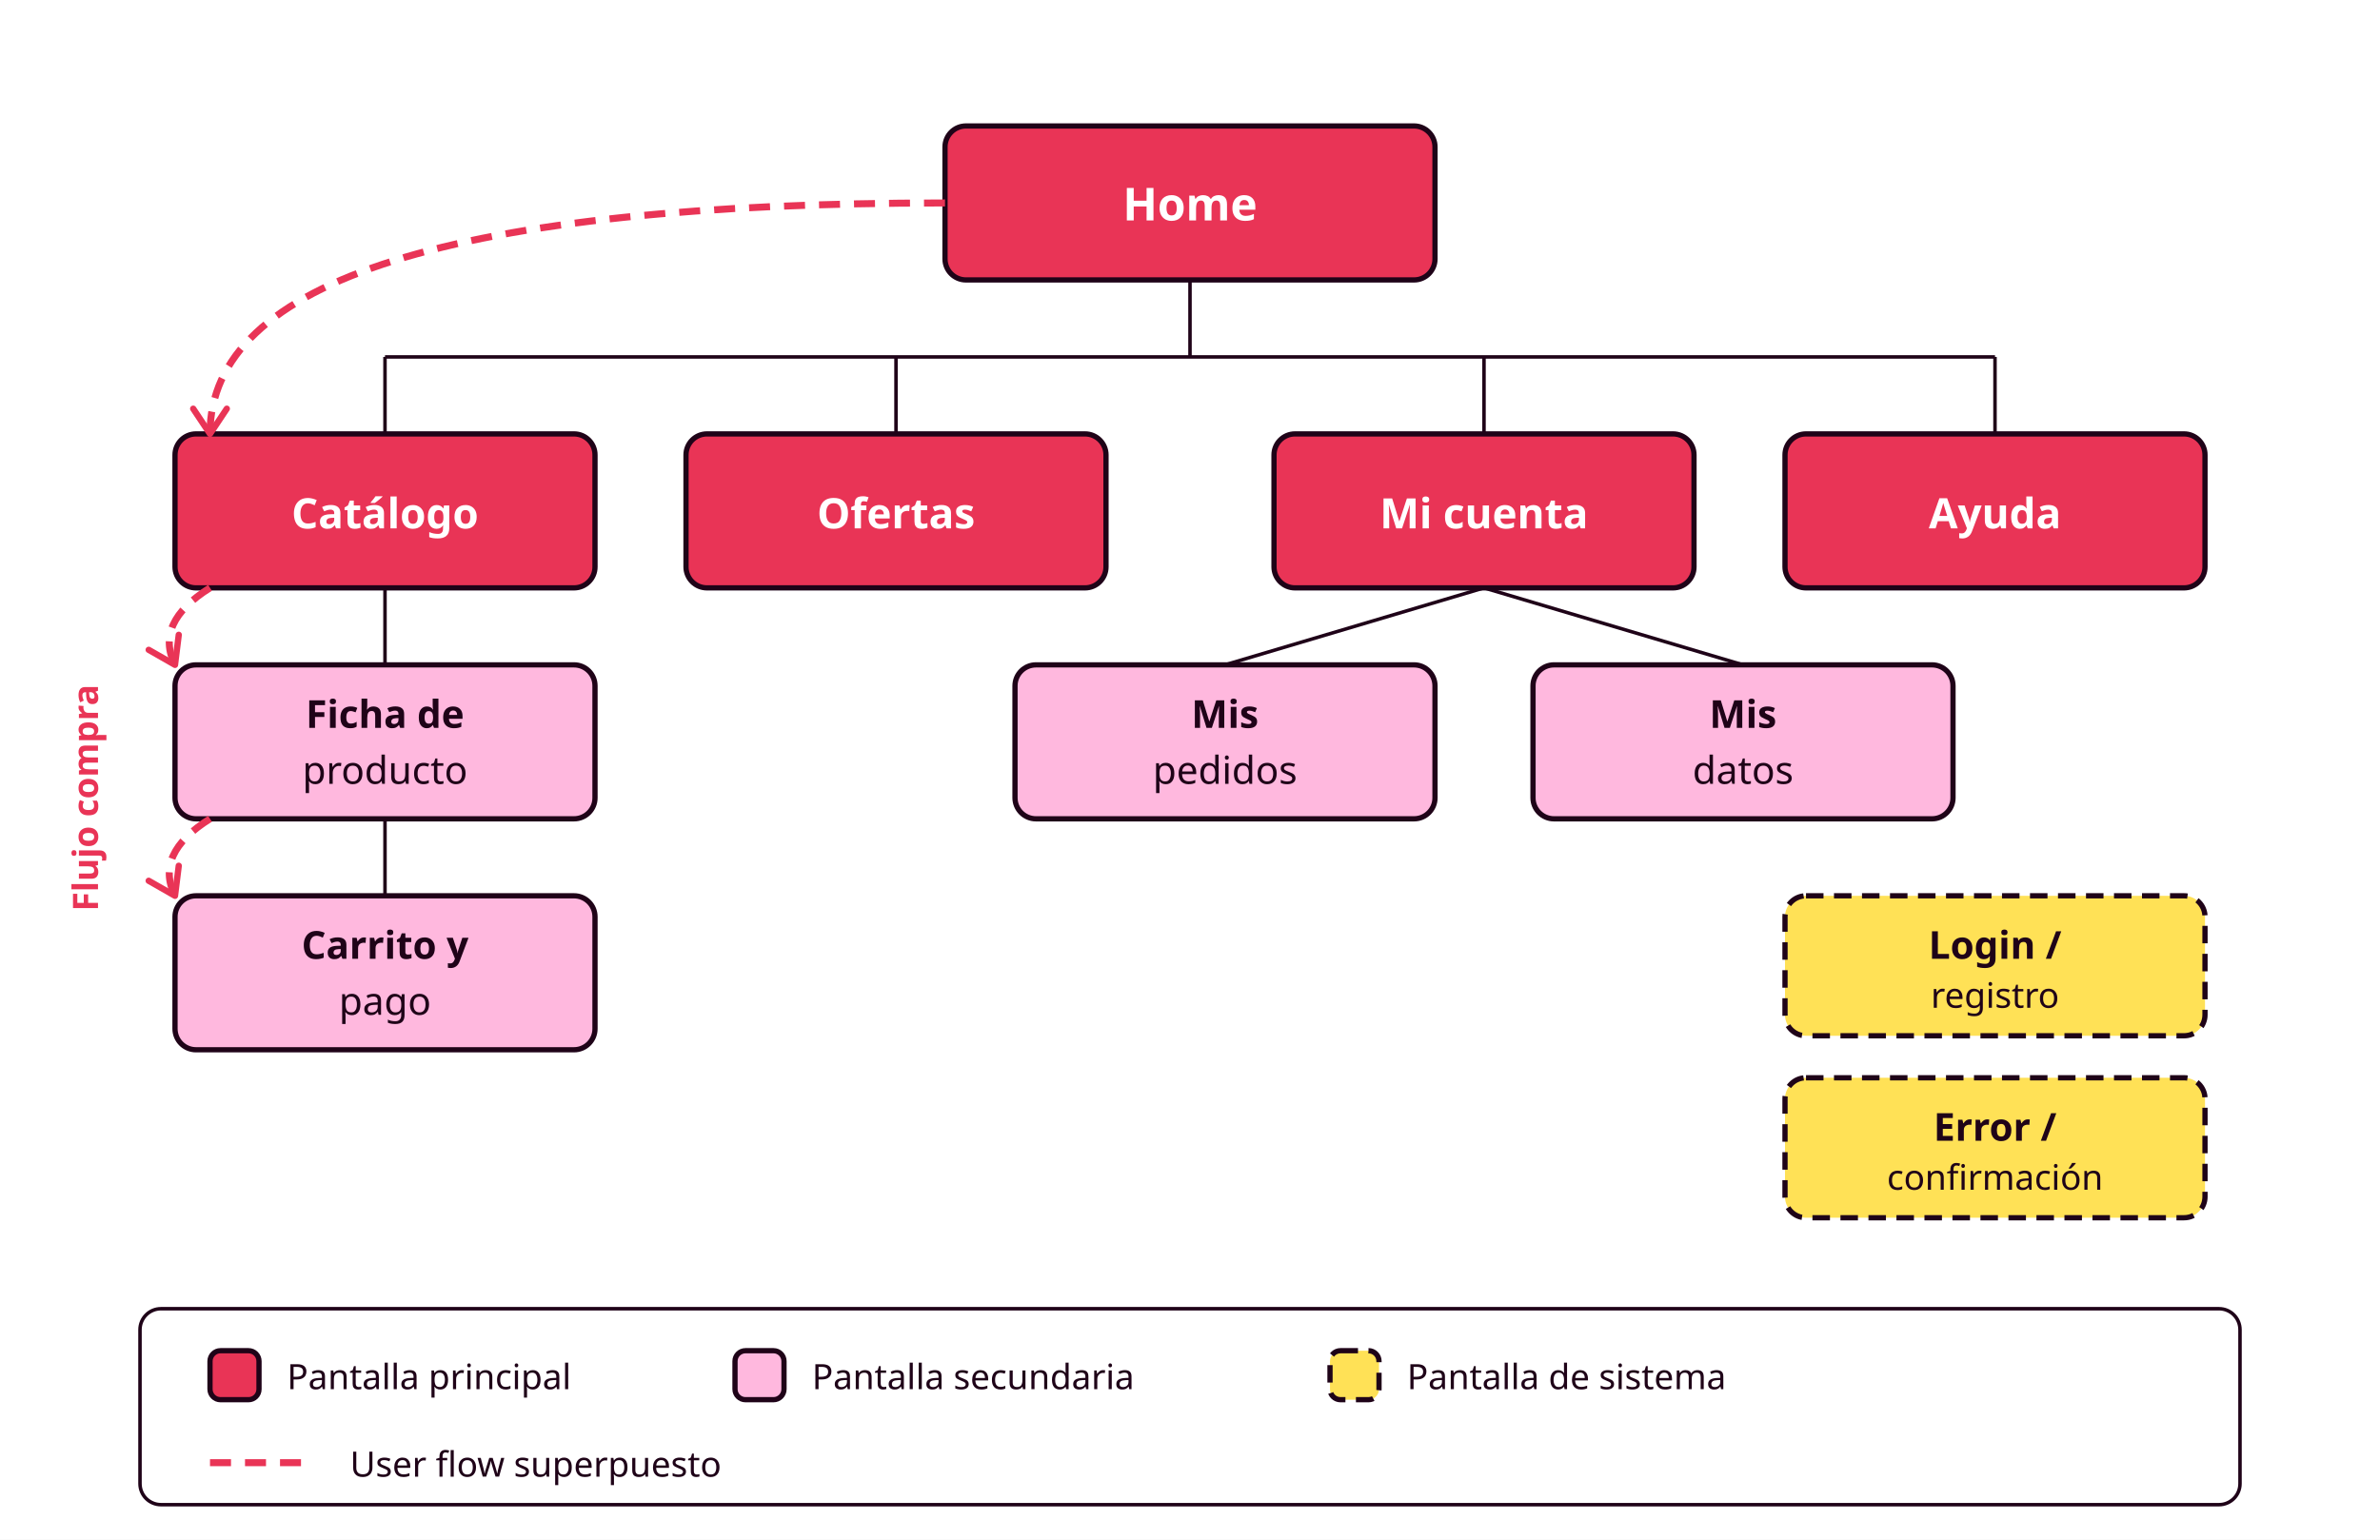
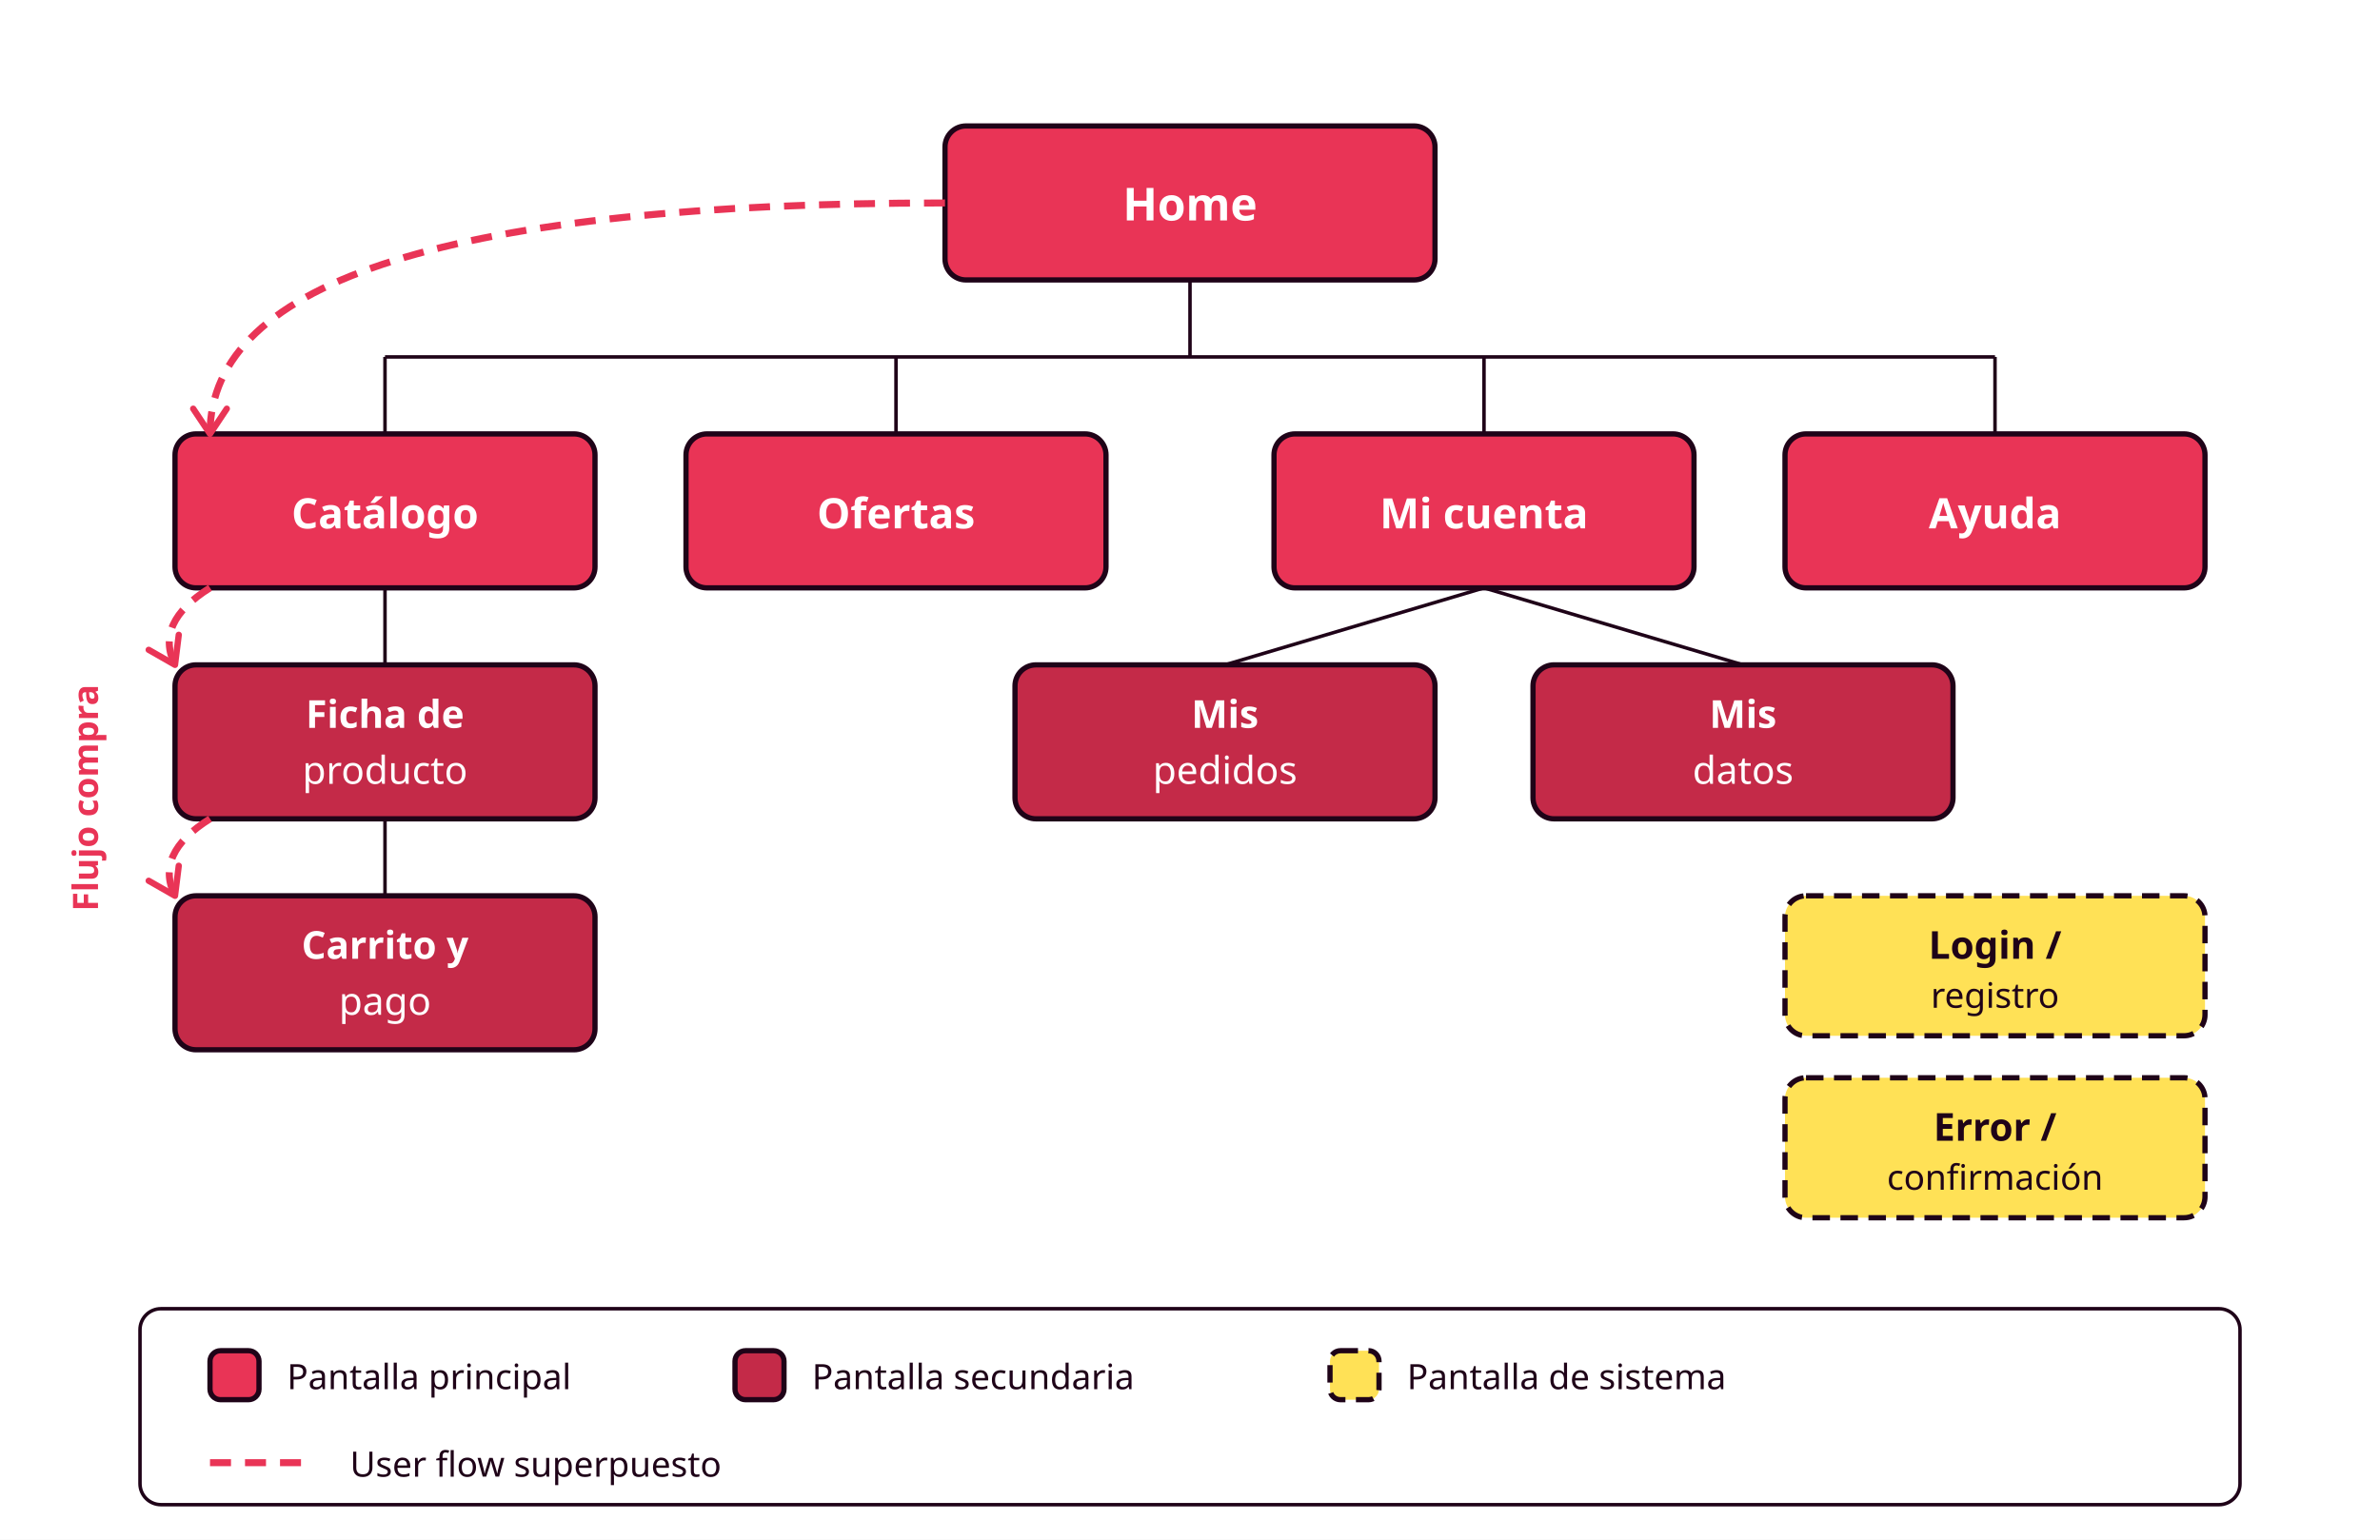
<svg xmlns="http://www.w3.org/2000/svg" width="680" height="440" viewBox="0 0 680 440" role="img" font-family="IBM Plex Sans, system-ui, sans-serif">
  <defs>
    <style>
      .bg { fill: #ffffff; }
      .txt { fill: #1F0318; }
-       .txt-inv { fill: #ffffff; }
      .principal { fill: #E93456; stroke: #1F0318; stroke-width: 1.5; }
-       .secundaria { fill: #FFB8DE; stroke: #1F0318; stroke-width: 1.5; }
+       .secundaria { fill: #C42A48; stroke: #1F0318; stroke-width: 1.5; }
      .sistema { fill: #FFE156; stroke: #1F0318; stroke-width: 1.5; stroke-dasharray: 5 3; }
      .caja { fill: #ffffff; stroke: #1F0318; stroke-width: 1; }
      .linea { stroke: #1F0318; stroke-width: 1; }
      .flujo { stroke: #E93456; stroke-width: 2; stroke-dasharray: 6 4; fill: none; }
      @media (prefers-color-scheme: dark) {
        .bg { fill: #121212; }
        .txt { fill: #e0e0e0; }
-         .txt-inv { fill: #e0e0e0; }
-         .secundaria { fill: #3a1a2e; stroke: #888888; stroke-width: 1.5; }
+         .secundaria { fill: #7a1a28; stroke: #888888; stroke-width: 1.5; }
        .sistema { fill: #3a3000; stroke: #888888; stroke-width: 1.5; stroke-dasharray: 5 3; }
        .caja { fill: #262626; stroke: #888888; stroke-width: 1; }
        .linea { stroke: #888888; stroke-width: 1; }
      }
    </style>
    <marker id="arrflow" viewBox="0 0 10 10" refX="8" refY="5" markerWidth="6" markerHeight="6" orient="auto-start-reverse">
      <path d="M2 1L8 5L2 9" fill="none" stroke="#E93456" stroke-width="1.5" stroke-linecap="round" stroke-linejoin="round" />
    </marker>
  </defs>
  <rect width="680" height="440" class="bg" />
  <line x1="340" y1="80" x2="340" y2="102" class="linea" />
  <line x1="110" y1="102" x2="570" y2="102" class="linea" />
  <line x1="110" y1="102" x2="110" y2="124" class="linea" />
  <line x1="256" y1="102" x2="256" y2="124" class="linea" />
  <line x1="424" y1="102" x2="424" y2="124" class="linea" />
  <line x1="570" y1="102" x2="570" y2="124" class="linea" />
  <line x1="110" y1="168" x2="110" y2="190" class="linea" />
  <line x1="110" y1="234" x2="110" y2="256" class="linea" />
  <line x1="424" y1="168" x2="350" y2="190" class="linea" />
  <line x1="424" y1="168" x2="498" y2="190" class="linea" />
  <rect x="270" y="36" width="140" height="44" rx="6" class="principal" />
  <text x="340" y="63" text-anchor="middle" font-size="13" font-weight="700" fill="#ffffff">Home</text>
  <rect x="50" y="124" width="120" height="44" rx="6" class="principal" />
  <text x="110" y="151" text-anchor="middle" font-size="12" font-weight="600" fill="#ffffff">Catálogo</text>
  <rect x="196" y="124" width="120" height="44" rx="6" class="principal" />
  <text x="256" y="151" text-anchor="middle" font-size="12" font-weight="600" fill="#ffffff">Ofertas</text>
  <rect x="364" y="124" width="120" height="44" rx="6" class="principal" />
  <text x="424" y="151" text-anchor="middle" font-size="12" font-weight="600" fill="#ffffff">Mi cuenta</text>
  <rect x="510" y="124" width="120" height="44" rx="6" class="principal" />
  <text x="570" y="151" text-anchor="middle" font-size="12" font-weight="600" fill="#ffffff">Ayuda</text>
  <rect x="50" y="190" width="120" height="44" rx="6" class="secundaria" />
-   <text x="110" y="208" text-anchor="middle" font-size="11" font-weight="600" class="txt">Ficha de</text>
-   <text x="110" y="224" text-anchor="middle" font-size="11" class="txt">producto</text>
+   <text x="110" y="208" text-anchor="middle" font-size="11" font-weight="600" fill="#ffffff">Ficha de</text>
+   <text x="110" y="224" text-anchor="middle" font-size="11" fill="#ffffff">producto</text>
  <rect x="50" y="256" width="120" height="44" rx="6" class="secundaria" />
-   <text x="110" y="274" text-anchor="middle" font-size="11" font-weight="600" class="txt">Carrito y</text>
-   <text x="110" y="290" text-anchor="middle" font-size="11" class="txt">pago</text>
+   <text x="110" y="274" text-anchor="middle" font-size="11" font-weight="600" fill="#ffffff">Carrito y</text>
+   <text x="110" y="290" text-anchor="middle" font-size="11" fill="#ffffff">pago</text>
  <rect x="290" y="190" width="120" height="44" rx="6" class="secundaria" />
-   <text x="350" y="208" text-anchor="middle" font-size="11" font-weight="600" class="txt">Mis</text>
-   <text x="350" y="224" text-anchor="middle" font-size="11" class="txt">pedidos</text>
+   <text x="350" y="208" text-anchor="middle" font-size="11" font-weight="600" fill="#ffffff">Mis</text>
+   <text x="350" y="224" text-anchor="middle" font-size="11" fill="#ffffff">pedidos</text>
  <rect x="438" y="190" width="120" height="44" rx="6" class="secundaria" />
-   <text x="498" y="208" text-anchor="middle" font-size="11" font-weight="600" class="txt">Mis</text>
-   <text x="498" y="224" text-anchor="middle" font-size="11" class="txt">datos</text>
+   <text x="498" y="208" text-anchor="middle" font-size="11" font-weight="600" fill="#ffffff">Mis</text>
+   <text x="498" y="224" text-anchor="middle" font-size="11" fill="#ffffff">datos</text>
  <rect x="510" y="256" width="120" height="40" rx="6" class="sistema" />
  <text x="570" y="274" text-anchor="middle" font-size="11" font-weight="600" class="txt">Login /</text>
  <text x="570" y="288" text-anchor="middle" font-size="10" class="txt">registro</text>
  <rect x="510" y="308" width="120" height="40" rx="6" class="sistema" />
  <text x="570" y="326" text-anchor="middle" font-size="11" font-weight="600" class="txt">Error /</text>
  <text x="570" y="340" text-anchor="middle" font-size="10" class="txt">confirmación</text>
  <path d="M270 58 Q60 58 60 124" class="flujo" marker-end="url(#arrflow)" />
  <path d="M60 168 Q44 178 50 190" class="flujo" marker-end="url(#arrflow)" />
  <path d="M60 234 Q44 244 50 256" class="flujo" marker-end="url(#arrflow)" />
  <text x="28" y="228" text-anchor="middle" font-size="10" fill="#E93456" font-weight="600" transform="rotate(-90 28 228)">Flujo compra</text>
  <rect x="40" y="374" width="600" height="56" rx="6" class="caja" />
  <rect x="60" y="386" width="14" height="14" rx="3" class="principal" />
  <text x="82" y="397" font-size="10" class="txt">Pantalla principal</text>
  <rect x="210" y="386" width="14" height="14" rx="3" class="secundaria" />
  <text x="232" y="397" font-size="10" class="txt">Pantalla secundaria</text>
  <rect x="380" y="386" width="14" height="14" rx="3" class="sistema" />
  <text x="402" y="397" font-size="10" class="txt">Pantalla de sistema</text>
  <line x1="60" y1="418" x2="90" y2="418" class="flujo" />
  <text x="100" y="422" font-size="10" class="txt">User flow superpuesto</text>
</svg>
